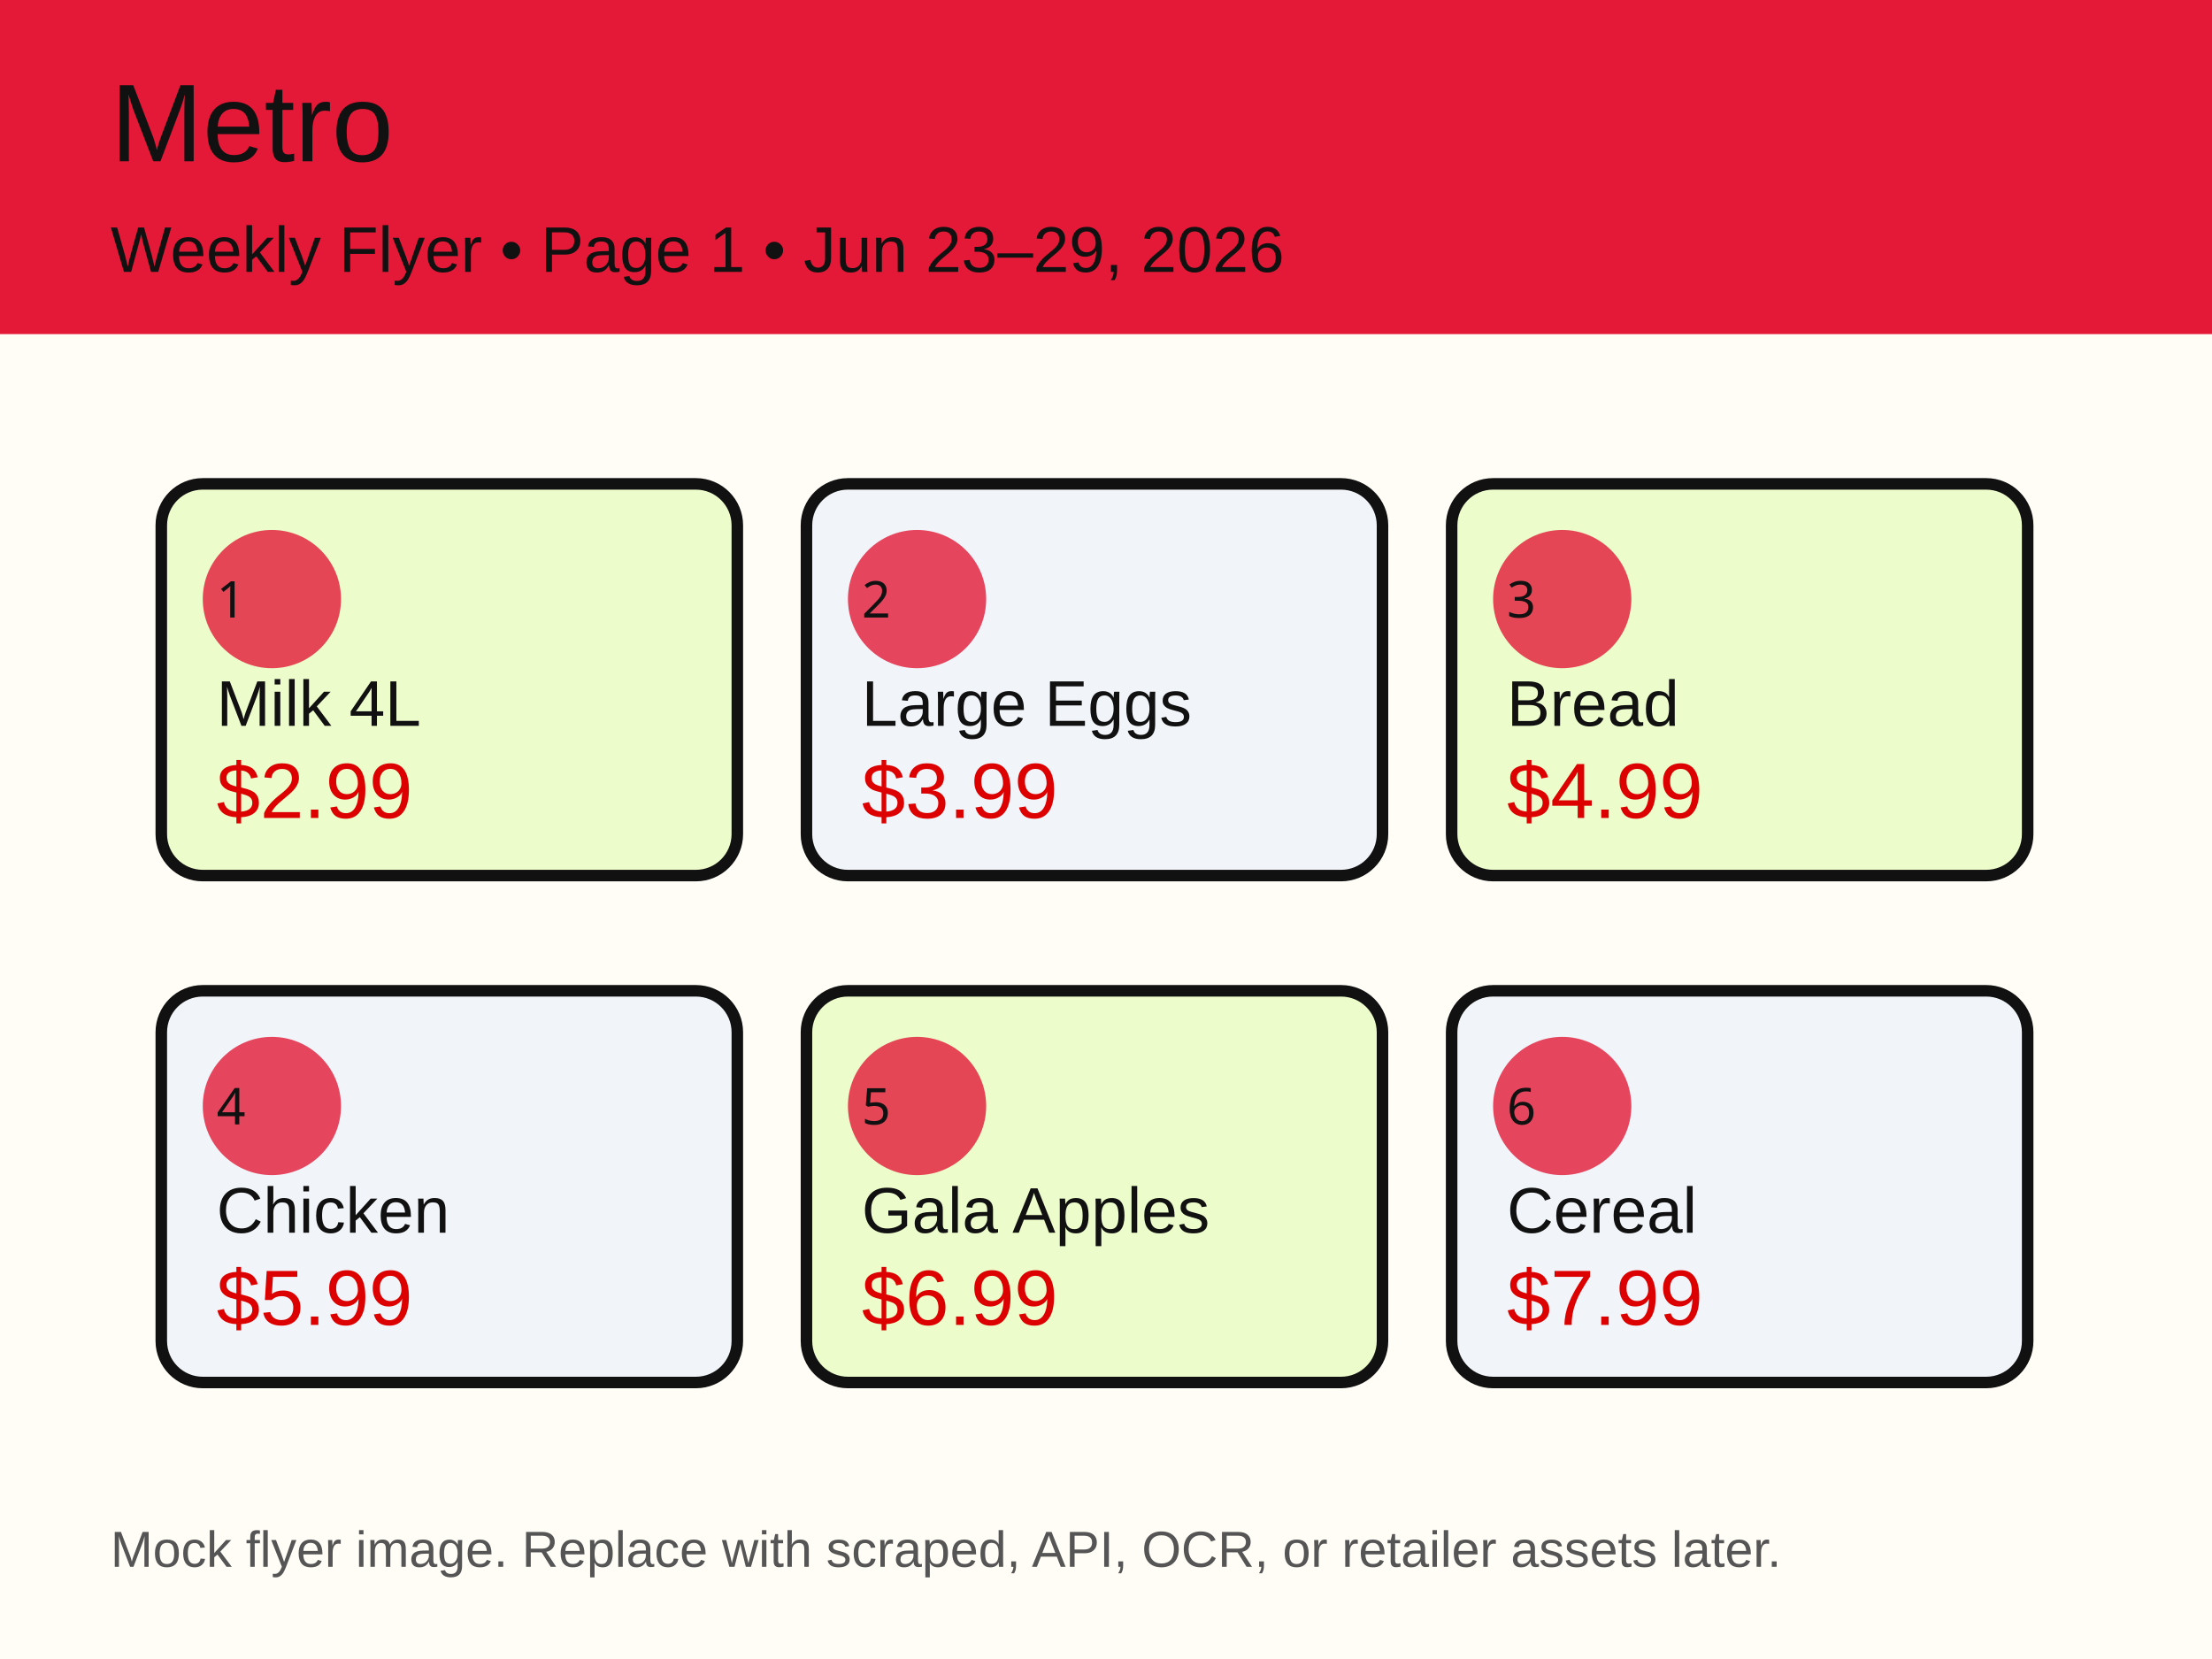
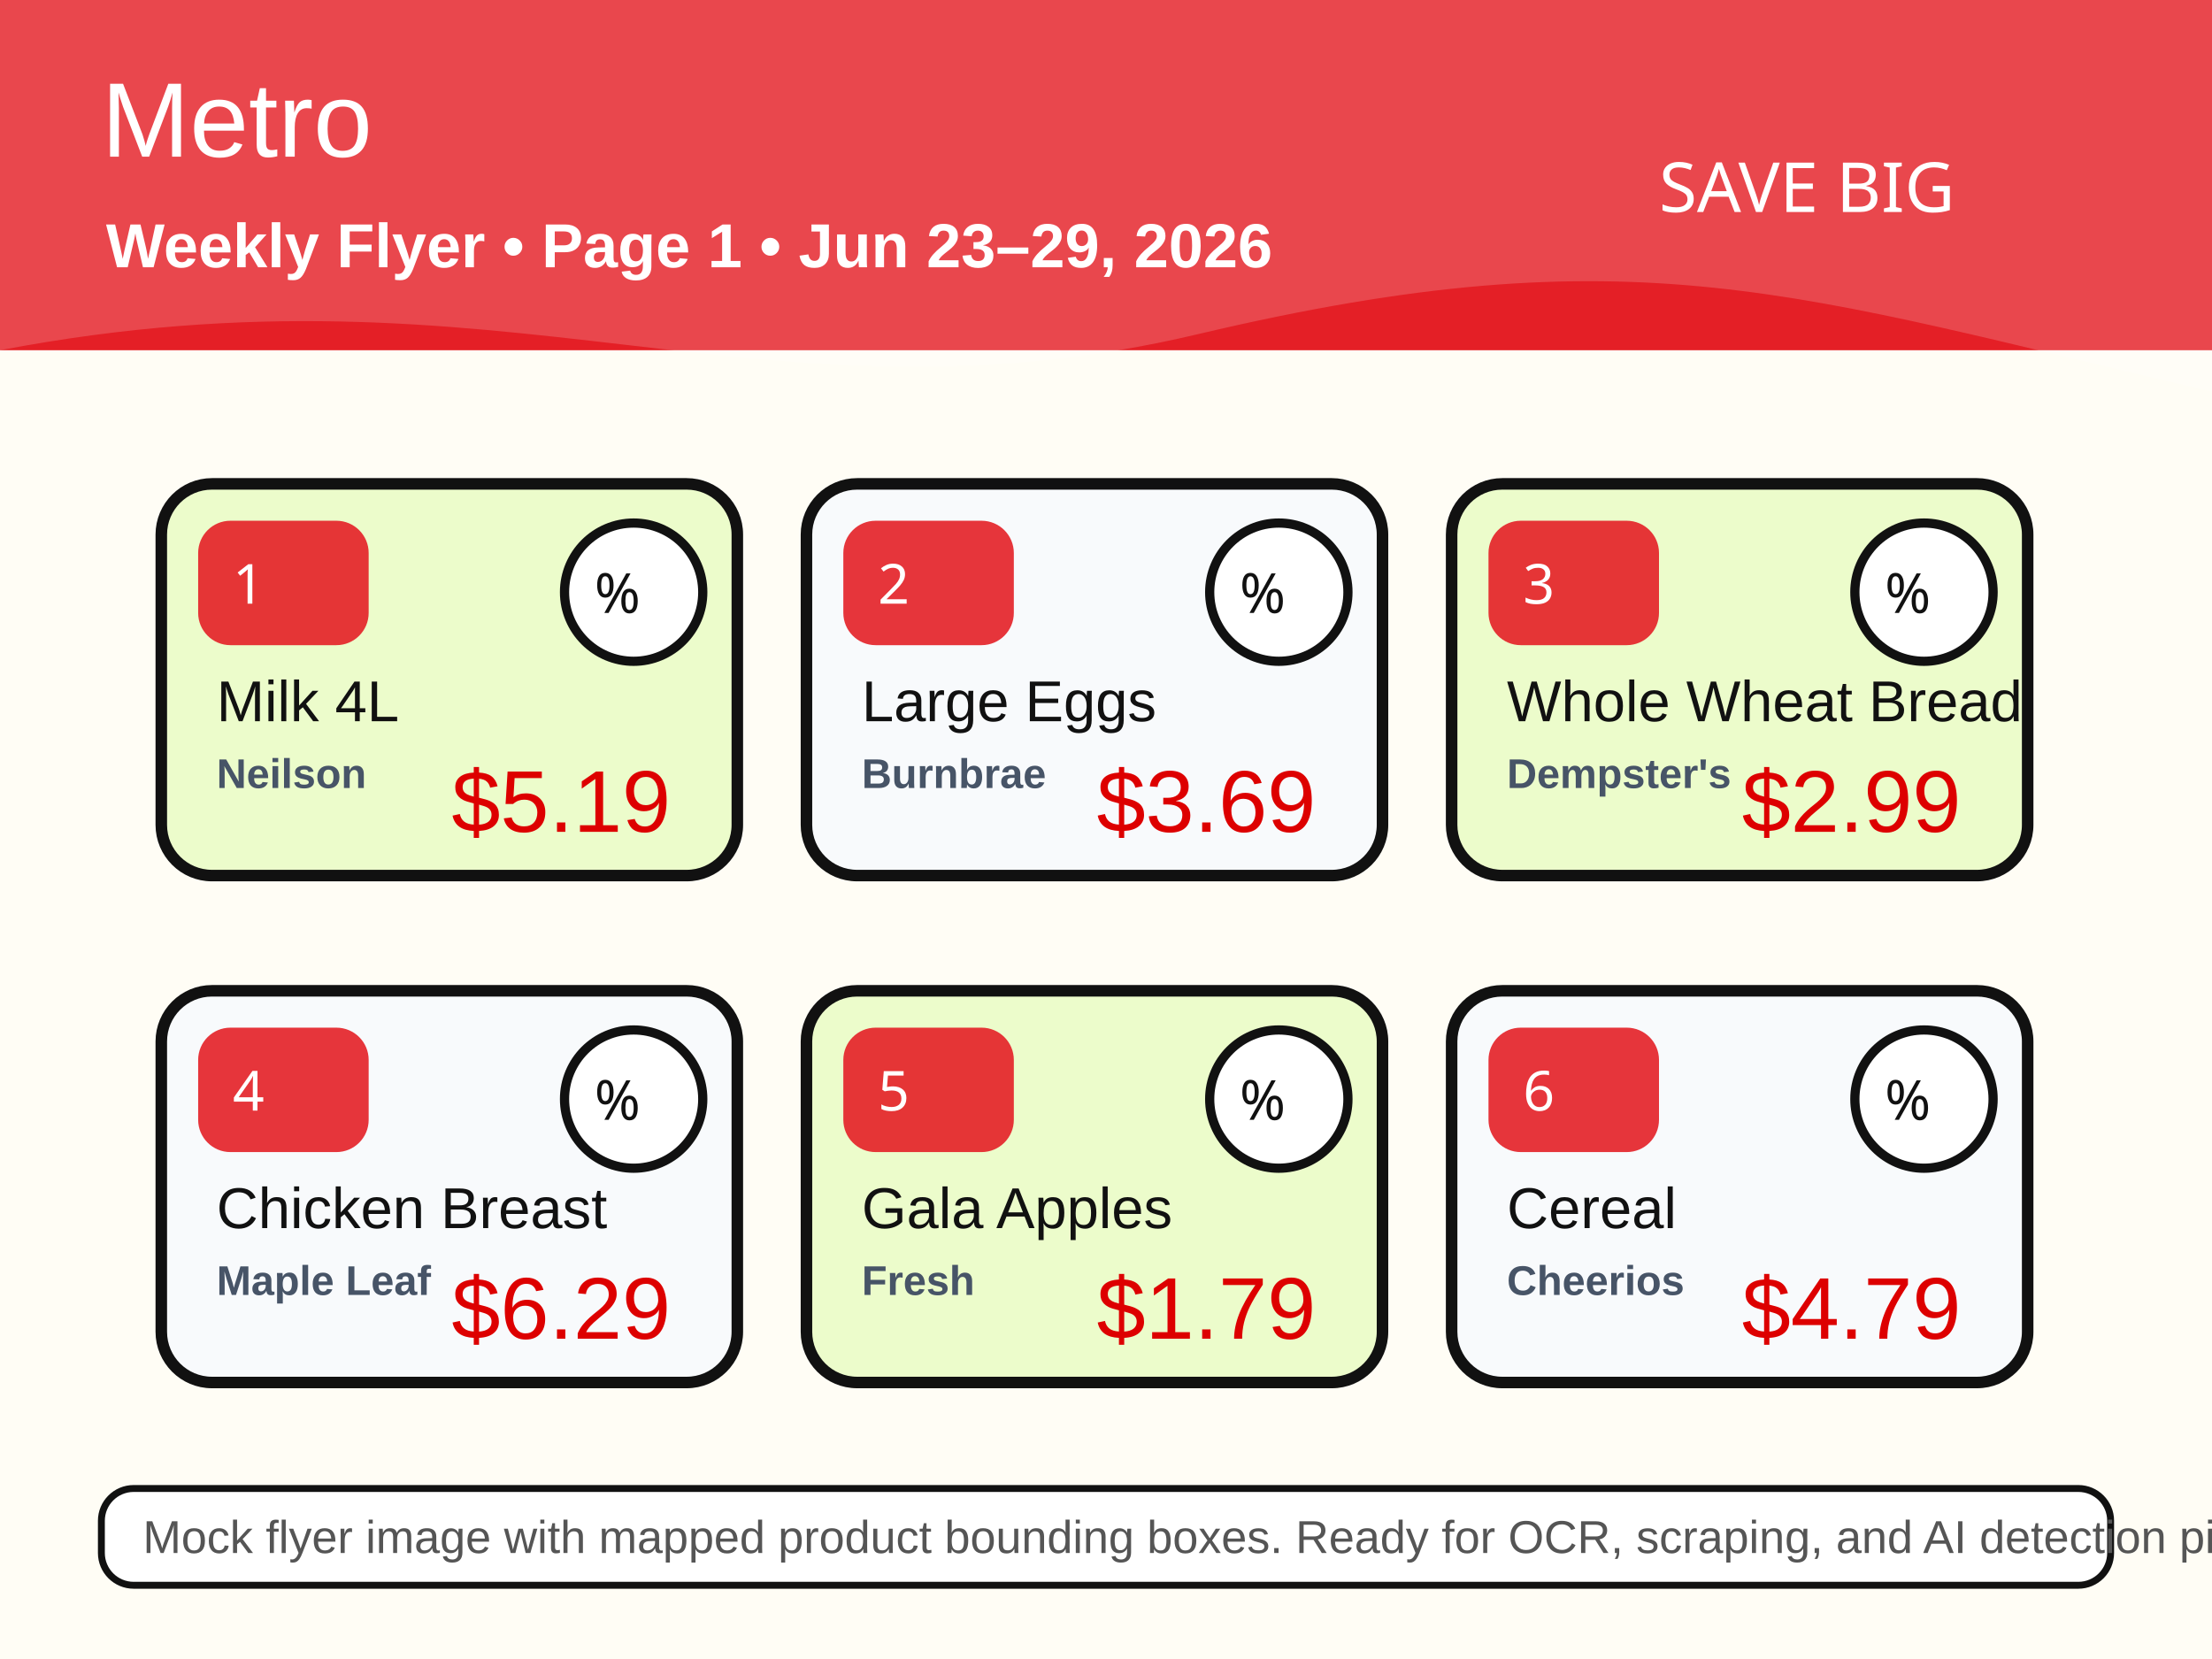
<svg xmlns="http://www.w3.org/2000/svg" width="960" height="720" viewBox="0 0 960 720">
  <rect width="960" height="720" fill="#fffdf5" />
-   <rect x="0" y="0" width="960" height="145" fill="#e31937" />
-   <text x="48" y="70" font-family="Arial Black,Arial" font-size="48" fill="#111">Metro</text>
-   <text x="48" y="118" font-family="Arial" font-size="28" fill="#111">Weekly Flyer • Page 1 • Jun 23–29, 2026</text>
+   <rect x="0" y="0" width="960" height="152" fill="#e41f26" />
+   <path d="M0 152 C220 110 330 190 520 145 S780 128 960 170 V0 H0Z" fill="#ffffff" opacity=".18" />
+   <text x="44" y="68" font-family="Arial Black,Arial" font-size="46" fill="#fff">Metro</text>
+   <text x="46" y="116" font-family="Arial" font-size="27" font-weight="700" fill="#fff">Weekly Flyer • Page 1 • Jun 23–29, 2026</text>
+   <text x="720" y="92" font-family="Arial Black" font-size="30" fill="#fff">SAVE BIG</text>
  <g>
-     <rect x="70" y="210" width="250" height="170" rx="18" fill="#ecfccb" stroke="#111" stroke-width="5" />
-     <circle cx="118" cy="260" r="30" fill="#e31937" opacity=".8" />
-     <text x="94" y="268" font-family="Arial Black" font-size="22" fill="#111">1</text>
-     <text x="94" y="315" font-family="Arial Black,Arial" font-size="28" fill="#111">Milk 4L</text>
-     <text x="94" y="355" font-family="Arial Black,Arial" font-size="34" fill="#d00">$2.99</text>
+     <rect x="70" y="210" width="250" height="170" rx="22" fill="#ecfccb" stroke="#111" stroke-width="5" />
+     <rect x="86" y="226" width="74" height="54" rx="14" fill="#e41f26" opacity=".9" />
+     <text x="101" y="262" font-family="Arial Black" font-size="24" fill="#fff">1</text>
+     <circle cx="275" cy="257" r="30" fill="#fff" stroke="#111" stroke-width="4" />
+     <text x="258" y="266" font-family="Arial Black" font-size="24" fill="#111">%</text>
+     <text x="94" y="313" font-family="Arial Black,Arial" font-size="25" fill="#111">Milk 4L</text>
+     <text x="94" y="342" font-family="Arial" font-size="18" font-weight="700" fill="#475467">Neilson</text>
+     <text x="196" y="361" font-family="Arial Black,Arial" font-size="38" fill="#d00">$5.19</text>
  </g>
  <g>
-     <rect x="350" y="210" width="250" height="170" rx="18" fill="#f1f5f9" stroke="#111" stroke-width="5" />
-     <circle cx="398" cy="260" r="30" fill="#e31937" opacity=".8" />
-     <text x="374" y="268" font-family="Arial Black" font-size="22" fill="#111">2</text>
-     <text x="374" y="315" font-family="Arial Black,Arial" font-size="28" fill="#111">Large Eggs</text>
-     <text x="374" y="355" font-family="Arial Black,Arial" font-size="34" fill="#d00">$3.99</text>
+     <rect x="350" y="210" width="250" height="170" rx="22" fill="#f8fafc" stroke="#111" stroke-width="5" />
+     <rect x="366" y="226" width="74" height="54" rx="14" fill="#e41f26" opacity=".9" />
+     <text x="381" y="262" font-family="Arial Black" font-size="24" fill="#fff">2</text>
+     <circle cx="555" cy="257" r="30" fill="#fff" stroke="#111" stroke-width="4" />
+     <text x="538" y="266" font-family="Arial Black" font-size="24" fill="#111">%</text>
+     <text x="374" y="313" font-family="Arial Black,Arial" font-size="25" fill="#111">Large Eggs</text>
+     <text x="374" y="342" font-family="Arial" font-size="18" font-weight="700" fill="#475467">Burnbrae</text>
+     <text x="476" y="361" font-family="Arial Black,Arial" font-size="38" fill="#d00">$3.69</text>
  </g>
  <g>
-     <rect x="630" y="210" width="250" height="170" rx="18" fill="#ecfccb" stroke="#111" stroke-width="5" />
-     <circle cx="678" cy="260" r="30" fill="#e31937" opacity=".8" />
-     <text x="654" y="268" font-family="Arial Black" font-size="22" fill="#111">3</text>
-     <text x="654" y="315" font-family="Arial Black,Arial" font-size="28" fill="#111">Bread</text>
-     <text x="654" y="355" font-family="Arial Black,Arial" font-size="34" fill="#d00">$4.99</text>
+     <rect x="630" y="210" width="250" height="170" rx="22" fill="#ecfccb" stroke="#111" stroke-width="5" />
+     <rect x="646" y="226" width="74" height="54" rx="14" fill="#e41f26" opacity=".9" />
+     <text x="661" y="262" font-family="Arial Black" font-size="24" fill="#fff">3</text>
+     <circle cx="835" cy="257" r="30" fill="#fff" stroke="#111" stroke-width="4" />
+     <text x="818" y="266" font-family="Arial Black" font-size="24" fill="#111">%</text>
+     <text x="654" y="313" font-family="Arial Black,Arial" font-size="25" fill="#111">Whole Wheat Bread</text>
+     <text x="654" y="342" font-family="Arial" font-size="18" font-weight="700" fill="#475467">Dempster's</text>
+     <text x="756" y="361" font-family="Arial Black,Arial" font-size="38" fill="#d00">$2.99</text>
  </g>
  <g>
-     <rect x="70" y="430" width="250" height="170" rx="18" fill="#f1f5f9" stroke="#111" stroke-width="5" />
-     <circle cx="118" cy="480" r="30" fill="#e31937" opacity=".8" />
-     <text x="94" y="488" font-family="Arial Black" font-size="22" fill="#111">4</text>
-     <text x="94" y="535" font-family="Arial Black,Arial" font-size="28" fill="#111">Chicken</text>
-     <text x="94" y="575" font-family="Arial Black,Arial" font-size="34" fill="#d00">$5.99</text>
+     <rect x="70" y="430" width="250" height="170" rx="22" fill="#f8fafc" stroke="#111" stroke-width="5" />
+     <rect x="86" y="446" width="74" height="54" rx="14" fill="#e41f26" opacity=".9" />
+     <text x="101" y="482" font-family="Arial Black" font-size="24" fill="#fff">4</text>
+     <circle cx="275" cy="477" r="30" fill="#fff" stroke="#111" stroke-width="4" />
+     <text x="258" y="486" font-family="Arial Black" font-size="24" fill="#111">%</text>
+     <text x="94" y="533" font-family="Arial Black,Arial" font-size="25" fill="#111">Chicken Breast</text>
+     <text x="94" y="562" font-family="Arial" font-size="18" font-weight="700" fill="#475467">Maple Leaf</text>
+     <text x="196" y="581" font-family="Arial Black,Arial" font-size="38" fill="#d00">$6.29</text>
  </g>
  <g>
-     <rect x="350" y="430" width="250" height="170" rx="18" fill="#ecfccb" stroke="#111" stroke-width="5" />
-     <circle cx="398" cy="480" r="30" fill="#e31937" opacity=".8" />
-     <text x="374" y="488" font-family="Arial Black" font-size="22" fill="#111">5</text>
-     <text x="374" y="535" font-family="Arial Black,Arial" font-size="28" fill="#111">Gala Apples</text>
-     <text x="374" y="575" font-family="Arial Black,Arial" font-size="34" fill="#d00">$6.99</text>
+     <rect x="350" y="430" width="250" height="170" rx="22" fill="#ecfccb" stroke="#111" stroke-width="5" />
+     <rect x="366" y="446" width="74" height="54" rx="14" fill="#e41f26" opacity=".9" />
+     <text x="381" y="482" font-family="Arial Black" font-size="24" fill="#fff">5</text>
+     <circle cx="555" cy="477" r="30" fill="#fff" stroke="#111" stroke-width="4" />
+     <text x="538" y="486" font-family="Arial Black" font-size="24" fill="#111">%</text>
+     <text x="374" y="533" font-family="Arial Black,Arial" font-size="25" fill="#111">Gala Apples</text>
+     <text x="374" y="562" font-family="Arial" font-size="18" font-weight="700" fill="#475467">Fresh</text>
+     <text x="476" y="581" font-family="Arial Black,Arial" font-size="38" fill="#d00">$1.79</text>
  </g>
  <g>
-     <rect x="630" y="430" width="250" height="170" rx="18" fill="#f1f5f9" stroke="#111" stroke-width="5" />
-     <circle cx="678" cy="480" r="30" fill="#e31937" opacity=".8" />
-     <text x="654" y="488" font-family="Arial Black" font-size="22" fill="#111">6</text>
-     <text x="654" y="535" font-family="Arial Black,Arial" font-size="28" fill="#111">Cereal</text>
-     <text x="654" y="575" font-family="Arial Black,Arial" font-size="34" fill="#d00">$7.99</text>
+     <rect x="630" y="430" width="250" height="170" rx="22" fill="#f8fafc" stroke="#111" stroke-width="5" />
+     <rect x="646" y="446" width="74" height="54" rx="14" fill="#e41f26" opacity=".9" />
+     <text x="661" y="482" font-family="Arial Black" font-size="24" fill="#fff">6</text>
+     <circle cx="835" cy="477" r="30" fill="#fff" stroke="#111" stroke-width="4" />
+     <text x="818" y="486" font-family="Arial Black" font-size="24" fill="#111">%</text>
+     <text x="654" y="533" font-family="Arial Black,Arial" font-size="25" fill="#111">Cereal</text>
+     <text x="654" y="562" font-family="Arial" font-size="18" font-weight="700" fill="#475467">Cheerios</text>
+     <text x="756" y="581" font-family="Arial Black,Arial" font-size="38" fill="#d00">$4.79</text>
  </g>
-   <text x="48" y="680" font-family="Arial" font-size="22" fill="#555">Mock flyer image. Replace with scraped, API, OCR, or retailer assets later.</text>
+   <rect x="44" y="646" width="872" height="42" rx="14" fill="#fff" stroke="#111" stroke-width="3" />
+   <text x="62" y="674" font-family="Arial" font-size="20" fill="#555">Mock flyer image with mapped product bounding boxes. Ready for OCR, scraping, and AI detection pipelines.</text>
</svg>
